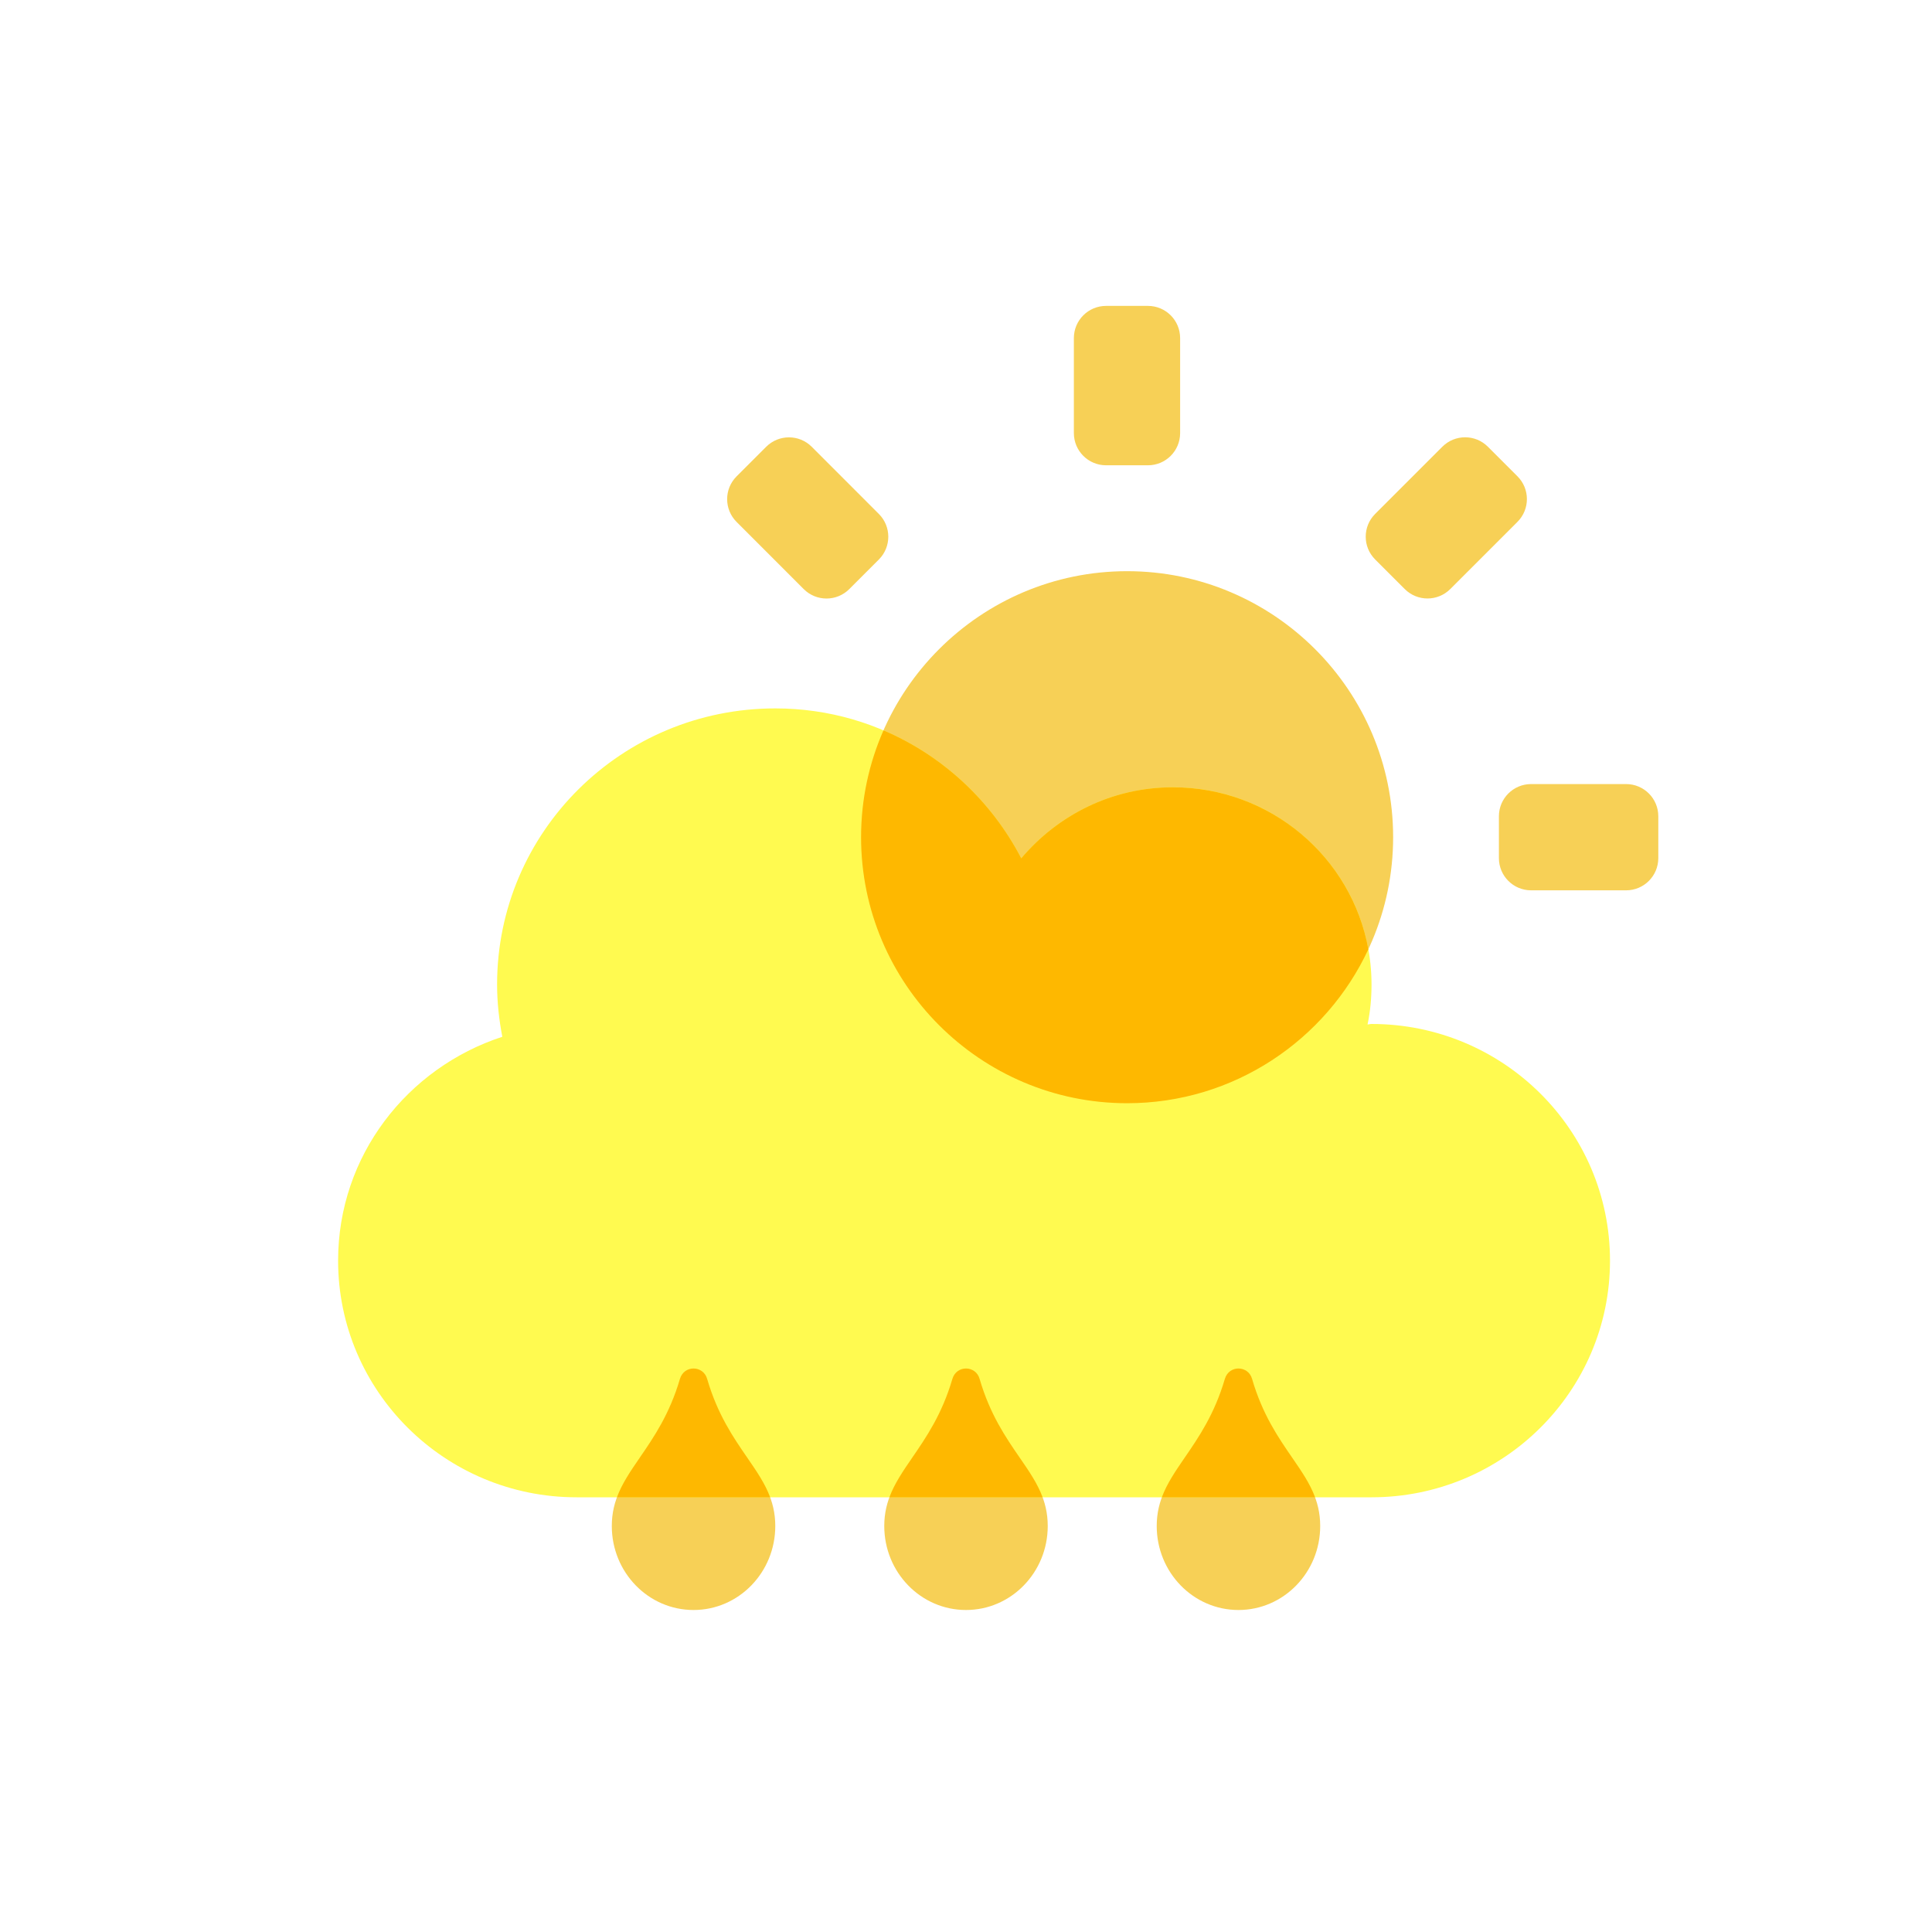
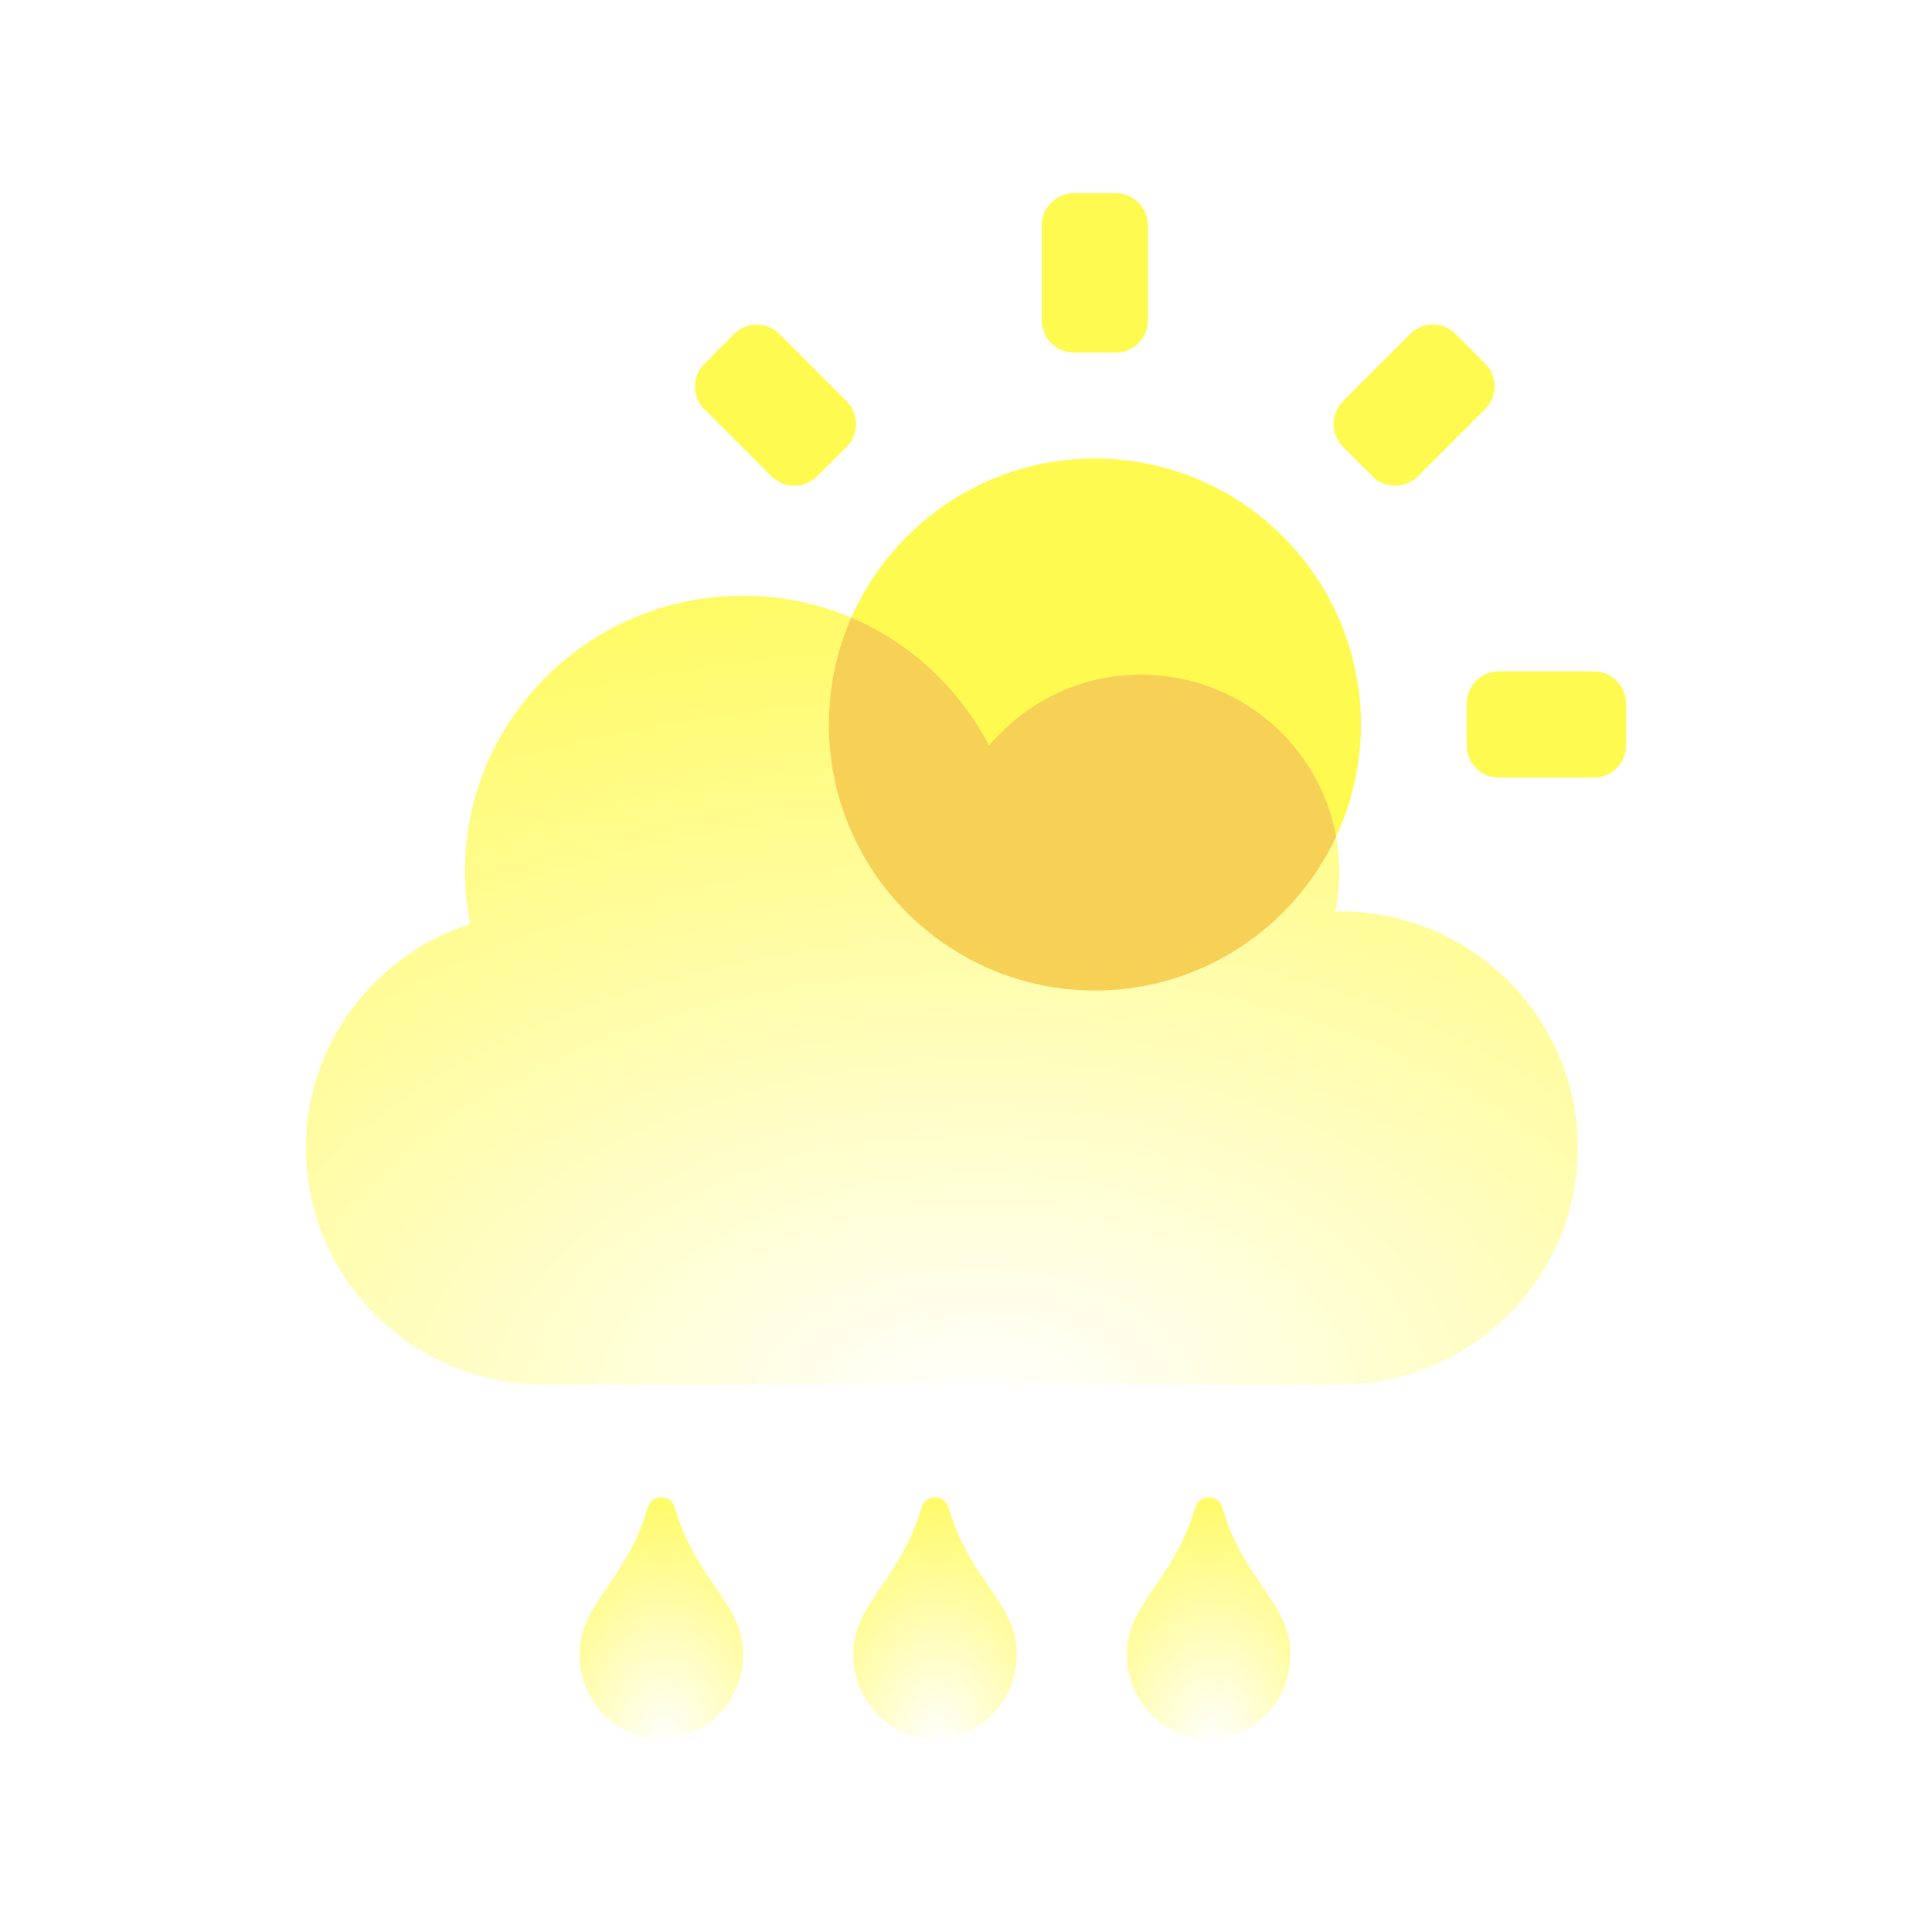
<svg xmlns="http://www.w3.org/2000/svg" width="120" height="120" viewBox="0 0 120 120" fill="none">
-   <path d="M42.231 85.648C40.877 90.273 38 91.522 38 94.782C38 97.667 40.274 100 43.077 100C45.88 100 48.154 97.667 48.154 94.782C48.154 91.512 45.277 90.293 43.923 85.648C43.69 84.805 42.495 84.763 42.231 85.648ZM59.154 85.648C57.8 90.273 54.923 91.522 54.923 94.782C54.923 97.667 57.197 100 60 100C62.803 100 65.077 97.667 65.077 94.782C65.077 91.512 62.2 90.293 60.846 85.648C60.614 84.805 59.418 84.763 59.154 85.648ZM76.077 85.648C74.723 90.273 71.846 91.522 71.846 94.782C71.846 97.667 74.12 100 76.923 100C79.726 100 82 97.667 82 94.782C82 91.512 79.123 90.293 77.769 85.648C77.537 84.805 76.341 84.763 76.077 85.648Z" fill="#F7D056" />
-   <path d="M53.483 52C53.483 61.111 60.895 68.523 70.007 68.523C79.118 68.523 86.53 61.111 86.53 52C86.53 42.889 79.118 35.477 70.007 35.477C60.895 35.477 53.483 42.889 53.483 52ZM66.7 21C66.7 19.895 67.595 19 68.7 19H71.3C72.405 19 73.3 19.895 73.3 21V26.9C73.3 28.005 72.405 28.9 71.3 28.9H68.7C67.595 28.9 66.7 28.005 66.7 26.9V21ZM37 50.7C37 49.595 37.895 48.7 39 48.7H44.9C46.005 48.7 46.9 49.595 46.9 50.7V53.3C46.9 54.405 46.005 55.3 44.9 55.3H39C37.895 55.3 37 54.405 37 53.3V50.7ZM93.1 50.7C93.1 49.595 93.995 48.7 95.1 48.7H101C102.105 48.7 103 49.595 103 50.7V53.3C103 54.405 102.105 55.3 101 55.3H95.1C93.995 55.3 93.1 54.405 93.1 53.3V50.7ZM85.413 34.749C84.632 33.968 84.632 32.702 85.413 31.921L89.587 27.747C90.368 26.966 91.634 26.966 92.415 27.747L94.253 29.585C95.034 30.366 95.034 31.632 94.253 32.413L90.079 36.587C89.298 37.368 88.032 37.368 87.251 36.587L85.413 34.749ZM52.75 36.59C51.969 37.371 50.702 37.371 49.921 36.59L45.75 32.417C44.969 31.636 44.969 30.369 45.751 29.588L47.59 27.75C48.372 26.969 49.638 26.97 50.419 27.751L54.589 31.924C55.369 32.705 55.369 33.971 54.588 34.752L52.75 36.59Z" fill="#F7D056" />
-   <path d="M85.188 63.6C85.095 63.6 85.018 63.631 84.941 63.631C85.11 62.834 85.188 62.008 85.188 61.15C85.188 54.382 79.664 48.9 72.844 48.9C69.048 48.9 65.7 50.63 63.432 53.31C60.562 47.797 54.837 44 48.156 44C38.605 44 30.875 51.672 30.875 61.15C30.875 62.268 30.998 63.34 31.199 64.396C25.29 66.326 21 71.792 21 78.3C21 86.416 27.635 93 35.812 93H85.188C93.365 93 100 86.416 100 78.3C100 70.184 93.365 63.6 85.188 63.6Z" fill="#FFFA50" />
-   <path fill-rule="evenodd" clip-rule="evenodd" d="M81.682 93C81.364 92.142 80.841 91.382 80.258 90.536C79.399 89.289 78.412 87.855 77.769 85.648C77.537 84.805 76.341 84.763 76.077 85.648C75.435 87.841 74.45 89.275 73.592 90.525C73.009 91.375 72.484 92.14 72.165 93H81.682ZM64.759 93C64.441 92.142 63.918 91.382 63.335 90.536C62.476 89.289 61.489 87.855 60.846 85.648C60.614 84.805 59.418 84.763 59.154 85.648C58.512 87.841 57.527 89.275 56.669 90.525C56.086 91.375 55.561 92.14 55.242 93H64.759ZM47.836 93C47.518 92.142 46.995 91.382 46.412 90.536C45.553 89.289 44.566 87.855 43.923 85.648C43.69 84.805 42.495 84.763 42.231 85.648C41.589 87.841 40.604 89.275 39.746 90.525C39.163 91.375 38.638 92.14 38.319 93H47.836Z" fill="#FEB800" />
-   <path fill-rule="evenodd" clip-rule="evenodd" d="M70.007 68.523C60.895 68.523 53.483 61.111 53.483 52C53.483 49.641 53.98 47.396 54.875 45.364C58.569 46.938 61.589 49.77 63.432 53.31C65.7 50.63 69.048 48.9 72.844 48.9C78.911 48.9 83.952 53.238 84.991 58.961C82.36 64.603 76.633 68.523 70.007 68.523Z" fill="#FEB800" />
+   <path d="M51.483 45C51.483 54.111 58.895 61.523 68.007 61.523C77.118 61.523 84.53 54.111 84.53 45C84.53 35.889 77.118 28.477 68.007 28.477C58.895 28.477 51.483 35.889 51.483 45ZM64.7 14C64.7 12.895 65.595 12 66.7 12H69.3C70.405 12 71.3 12.895 71.3 14V19.9C71.3 21.005 70.405 21.9 69.3 21.9H66.7C65.595 21.9 64.7 21.005 64.7 19.9V14ZM35 43.7C35 42.595 35.895 41.7 37 41.7H42.9C44.005 41.7 44.9 42.595 44.9 43.7V46.3C44.9 47.405 44.005 48.3 42.9 48.3H37C35.895 48.3 35 47.405 35 46.3V43.7ZM91.1 43.7C91.1 42.595 91.995 41.7 93.1 41.7H99C100.105 41.7 101 42.595 101 43.7V46.3C101 47.405 100.105 48.3 99 48.3H93.1C91.995 48.3 91.1 47.405 91.1 46.3V43.7ZM83.413 27.749C82.632 26.968 82.632 25.702 83.413 24.921L87.587 20.747C88.368 19.966 89.634 19.966 90.415 20.747L92.253 22.585C93.034 23.366 93.034 24.632 92.253 25.413L88.079 29.587C87.298 30.368 86.032 30.368 85.251 29.587L83.413 27.749ZM50.75 29.59C49.969 30.371 48.702 30.371 47.921 29.59L43.75 25.417C42.969 24.636 42.969 23.369 43.751 22.588L45.59 20.75C46.372 19.969 47.638 19.97 48.419 20.751L52.589 24.924C53.369 25.705 53.369 26.971 52.588 27.752L50.75 29.59Z" fill="#FFFA50" />
+   <path d="M83.188 56.6C83.095 56.6 83.018 56.631 82.941 56.631C83.11 55.834 83.188 55.008 83.188 54.15C83.188 47.382 77.664 41.9 70.844 41.9C67.048 41.9 63.7 43.63 61.432 46.31C58.562 40.797 52.837 37 46.156 37C36.605 37 28.875 44.672 28.875 54.15C28.875 55.268 28.998 56.34 29.199 57.396C23.29 59.326 19 64.792 19 71.3C19 79.416 25.635 86 33.812 86H83.188C91.365 86 98 79.416 98 71.3C98 63.184 91.365 56.6 83.188 56.6Z" fill="url(#paint0_radial_116_3582)" />
+   <path fill-rule="evenodd" clip-rule="evenodd" d="M68.007 61.523C58.895 61.523 51.483 54.111 51.483 45C51.483 42.641 51.98 40.396 52.875 38.364C56.569 39.938 59.589 42.77 61.432 46.31C63.7 43.63 67.048 41.9 70.844 41.9C76.911 41.9 81.952 46.238 82.991 51.961C80.36 57.603 74.633 61.523 68.007 61.523Z" fill="#F7D056" />
+   <path d="M40.231 93.648C38.877 98.273 36 99.522 36 102.782C36 105.667 38.274 108 41.077 108C43.88 108 46.154 105.667 46.154 102.782C46.154 99.512 43.277 98.293 41.923 93.648C41.69 92.805 40.495 92.763 40.231 93.648Z" fill="url(#paint1_radial_116_3582)" />
+   <path d="M74.231 93.648C72.877 98.273 70 99.522 70 102.782C70 105.667 72.274 108 75.077 108C77.88 108 80.154 105.667 80.154 102.782C80.154 99.512 77.277 98.293 75.923 93.648C75.69 92.805 74.495 92.763 74.231 93.648Z" fill="url(#paint2_radial_116_3582)" />
+   <path d="M57.231 93.648C55.877 98.273 53 99.522 53 102.782C53 105.667 55.274 108 58.077 108C60.88 108 63.154 105.667 63.154 102.782C63.154 99.512 60.277 98.293 58.923 93.648C58.69 92.805 57.495 92.763 57.231 93.648Z" fill="url(#paint3_radial_116_3582)" />
+   <defs>
+     <radialGradient id="paint0_radial_116_3582" cx="0" cy="0" r="1" gradientUnits="userSpaceOnUse" gradientTransform="translate(60.5 87.5) rotate(-91.4688) scale(58.5192 94.3473)">
+       <stop stop-color="white" />
+       <stop offset="1" stop-color="#FFFA50" />
+     </radialGradient>
+     <radialGradient id="paint1_radial_116_3582" cx="0" cy="0" r="1" gradientUnits="userSpaceOnUse" gradientTransform="translate(41.334 108.459) rotate(-90.6168) scale(17.9092 12.1297)">
+       <stop stop-color="white" />
+       <stop offset="1" stop-color="#FFFA50" />
+     </radialGradient>
+     <radialGradient id="paint2_radial_116_3582" cx="0" cy="0" r="1" gradientUnits="userSpaceOnUse" gradientTransform="translate(75.334 108.459) rotate(-90.6168) scale(17.9092 12.1297)">
+       <stop stop-color="white" />
+       <stop offset="1" stop-color="#FFFA50" />
+     </radialGradient>
+     <radialGradient id="paint3_radial_116_3582" cx="0" cy="0" r="1" gradientUnits="userSpaceOnUse" gradientTransform="translate(58.334 108.459) rotate(-90.6168) scale(17.9092 12.1297)">
+       <stop stop-color="white" />
+       <stop offset="1" stop-color="#FFFA50" />
+     </radialGradient>
+   </defs>
</svg>
